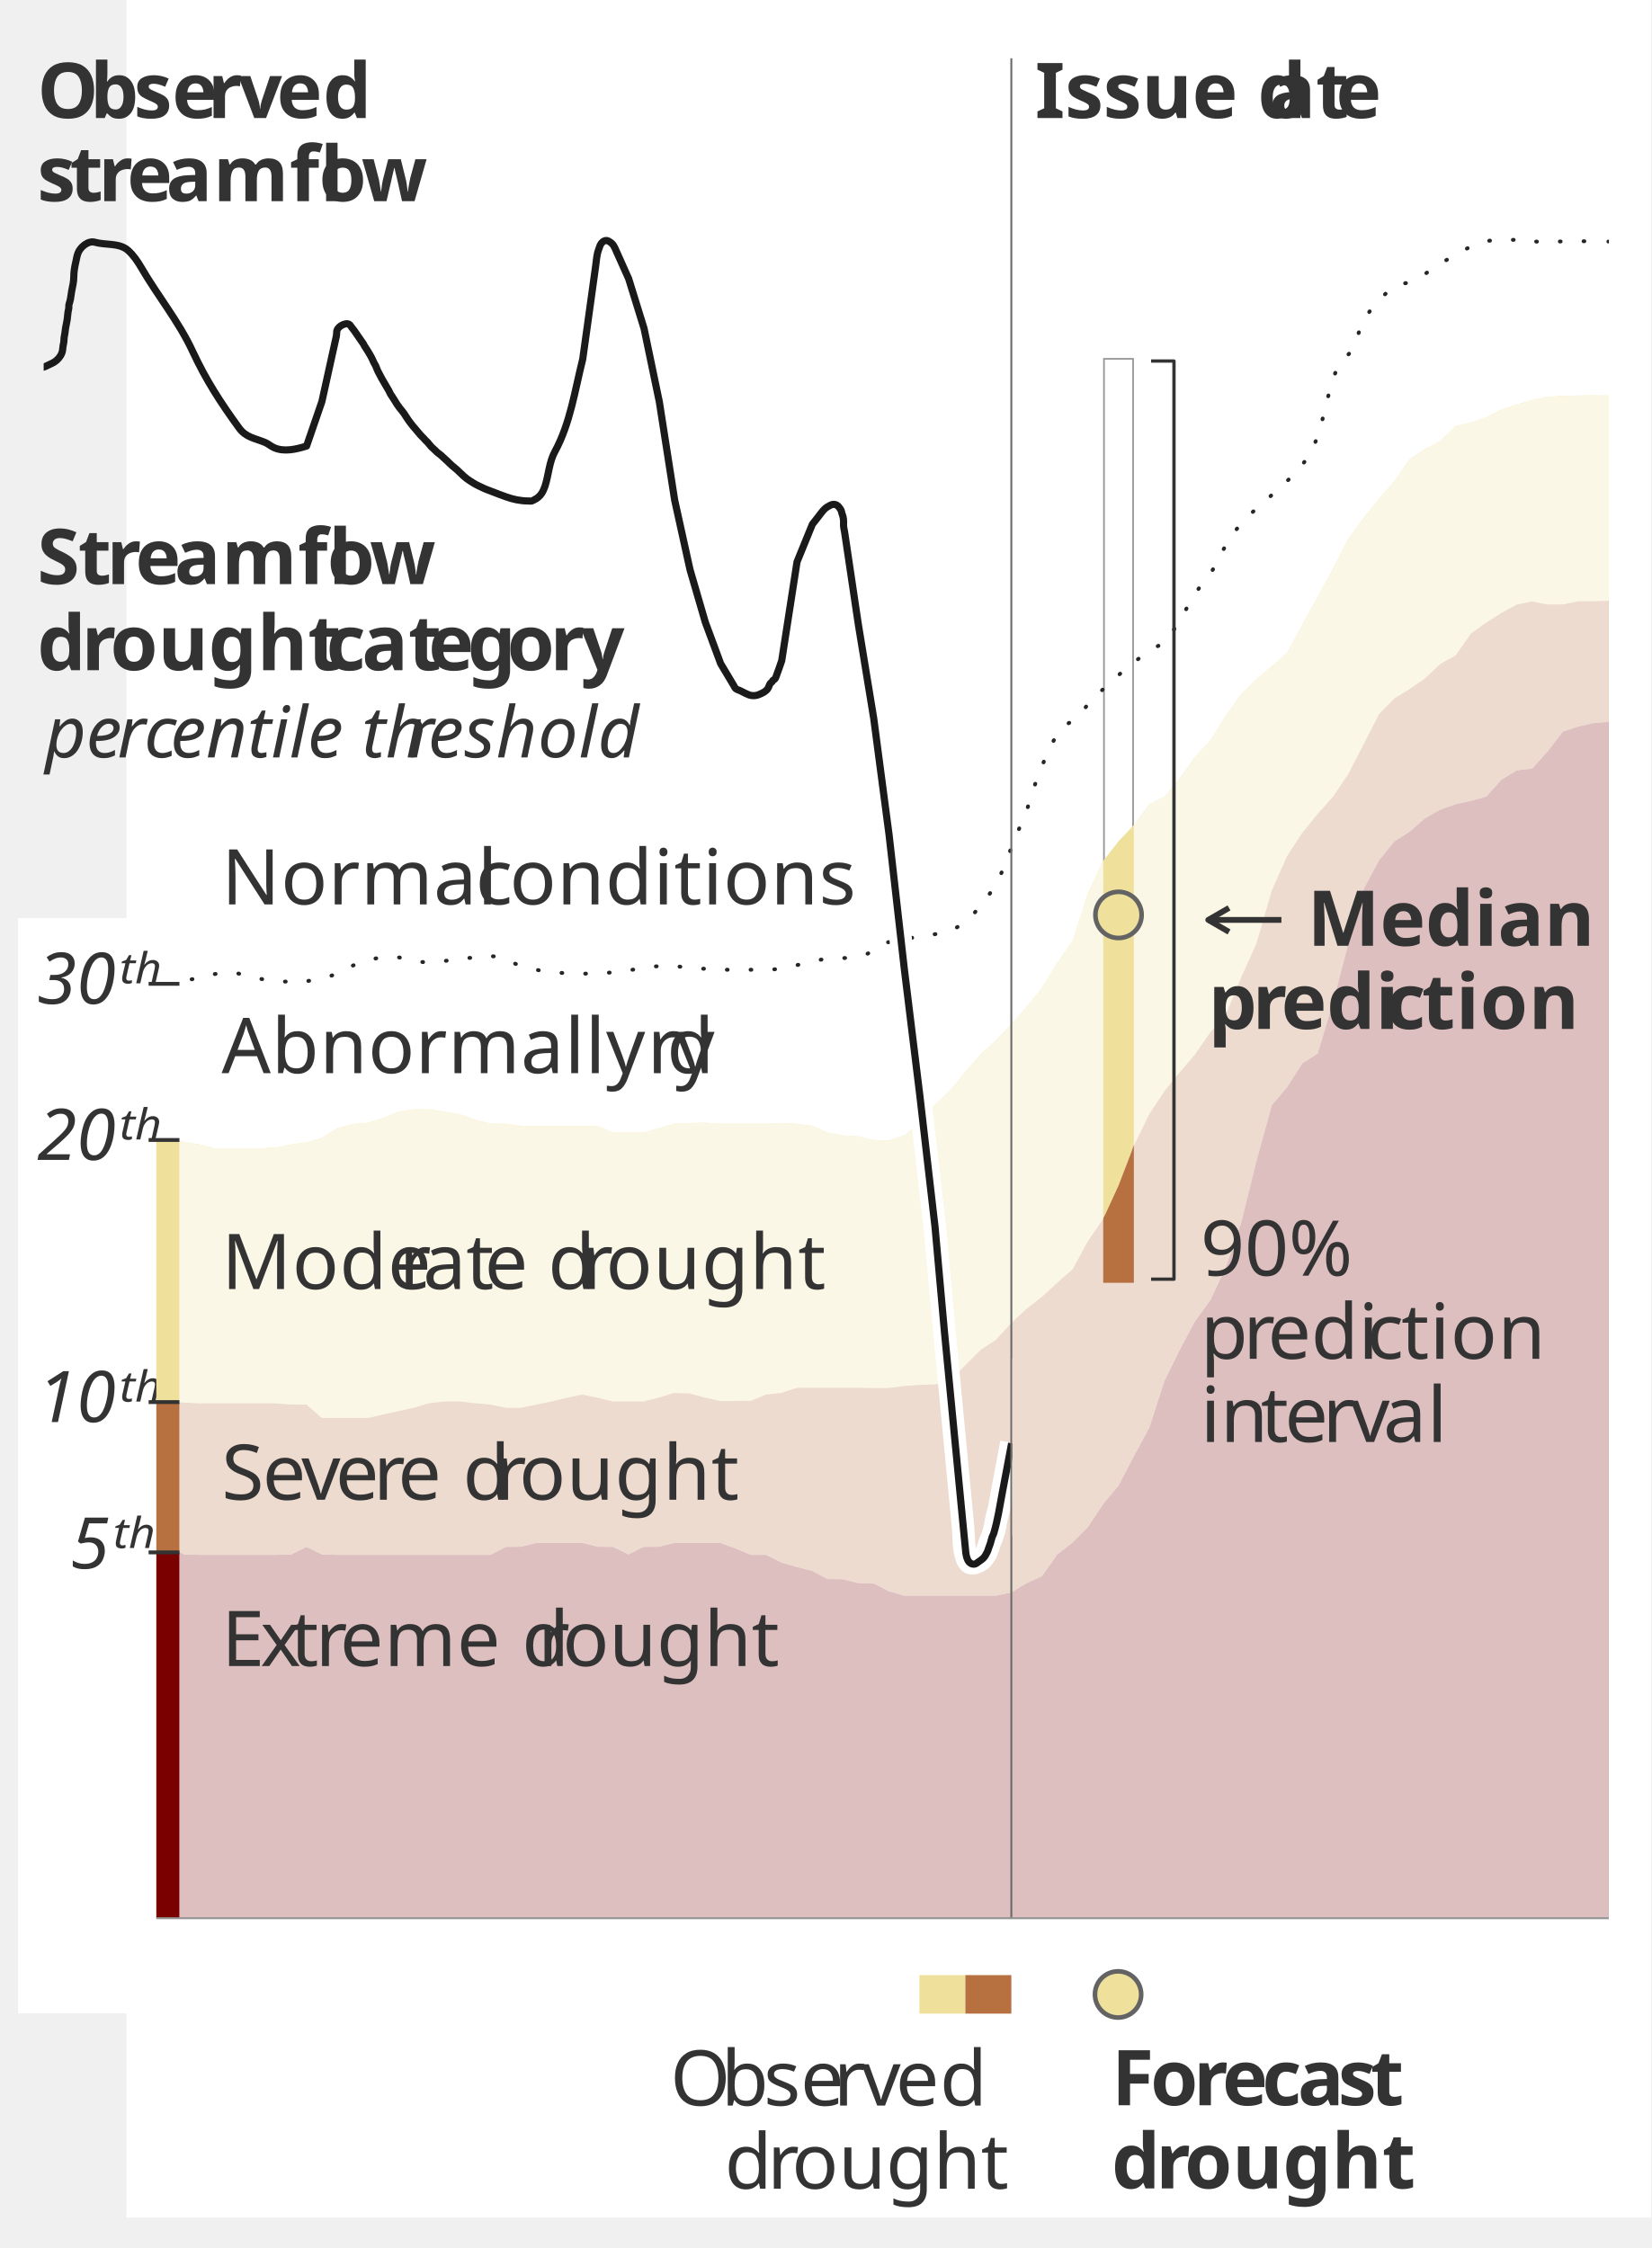
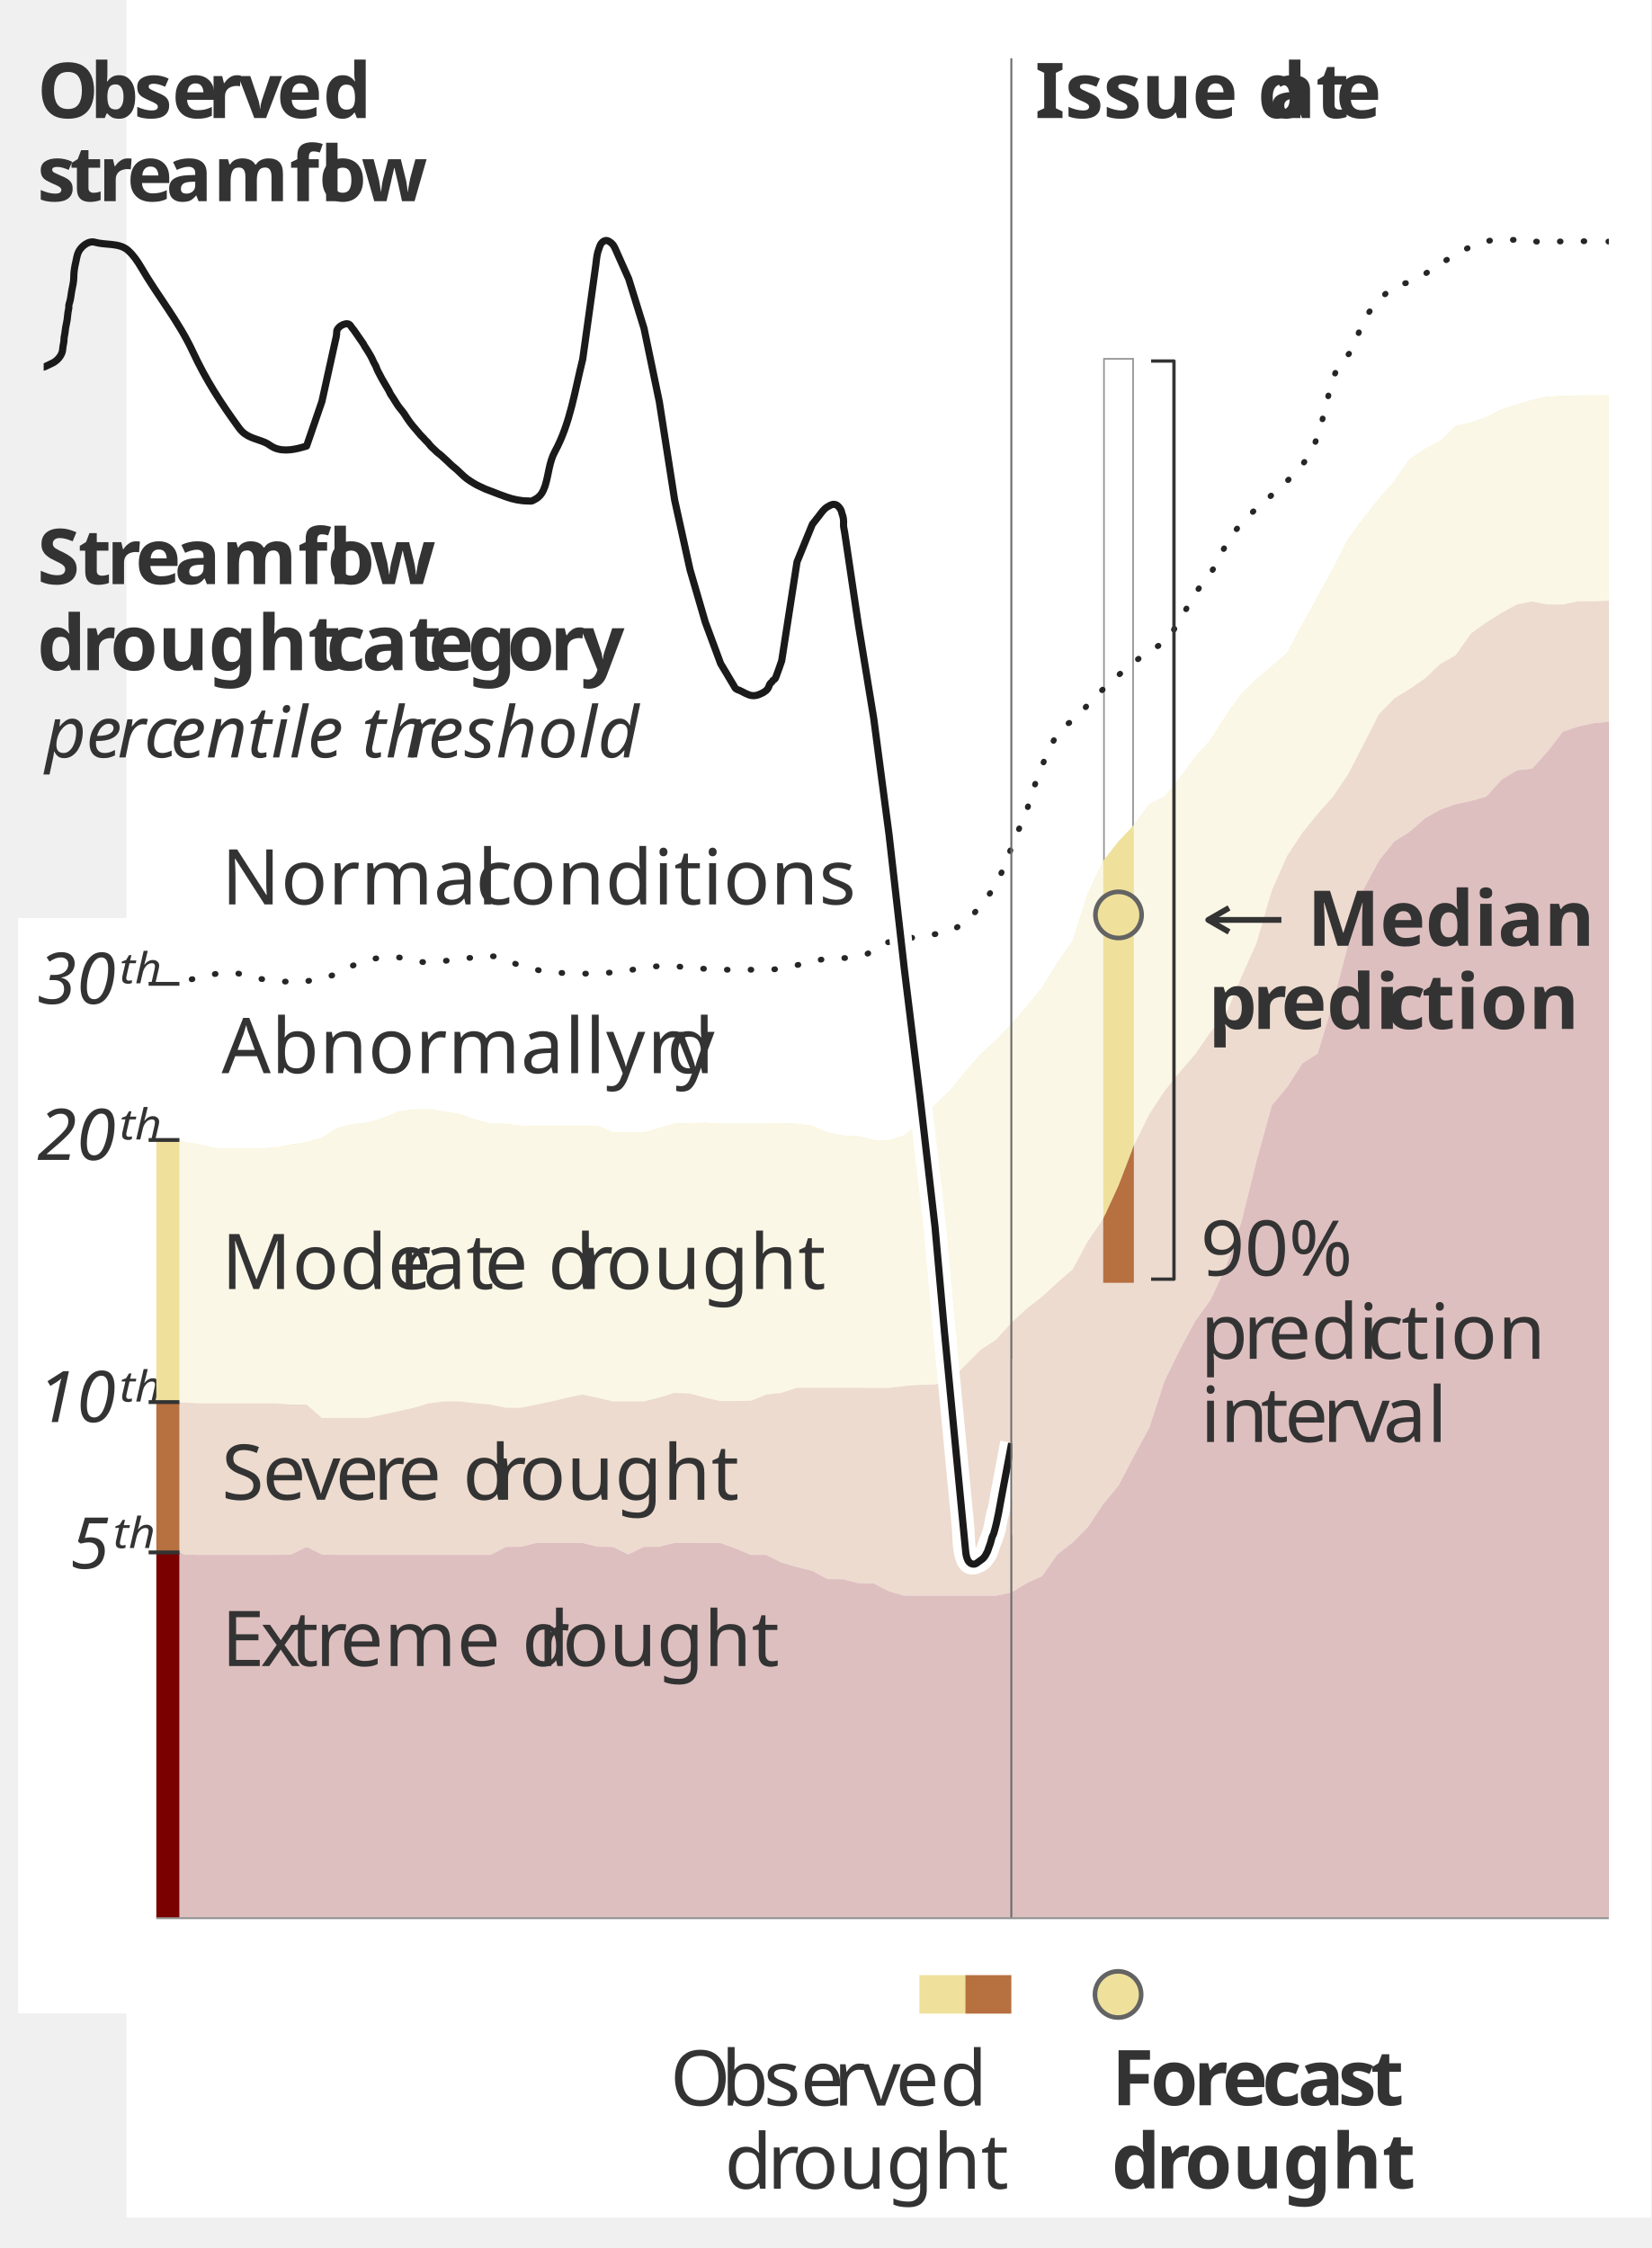
<svg xmlns="http://www.w3.org/2000/svg" id="Layer_1" data-name="Layer 1" viewBox="0 0 214.41 291.95">
  <defs>
    <clipPath id="clippath-4">
      <rect x="5.67" y="4.04" width="203.26" height="249.54" style="fill: none;" />
    </clipPath>
    <clipPath id="clippath-6">
      <rect x="21.89" y="255.31" width="187.04" height="7.49" style="fill: none;" />
    </clipPath>
  </defs>
  <rect x="16.41" width="198" height="288" style="fill: #fff;" />
  <g style="clip-path: url(#clippath-4);">
    <g>
      <rect x="21.89" y="4.04" width="187.04" height="249.54" style="fill: #fff;" />
      <rect x="143.36" y="46.6" width="3.78" height="120.01" style="fill: #fff; stroke: #949494; stroke-miterlimit: 10; stroke-width: .21px;" />
      <g>
-         <path d="M21.91,127.43s.01,0,.04-.02" style="fill: none; stroke: #262626; stroke-linecap: round; stroke-miterlimit: 10; stroke-width: .5px;" />
-         <path d="M24.89,127.18c1.33-.21,2.57-.68,4.03-.84,2.37-.27,4.28.97,6.55.97.49,0,.82.03,1.27.15.21.05.38,0,.58.03.59.1.84.24,1.47.14,1.17-.19,2.33-.47,3.48-.75.47-.11.98-.18,1.41-.42.39-.22.76-.46,1.17-.65,2.54-1.12,5.28-2.03,8.05-1.24,1.58.45,3.18.55,4.77.24.7-.14,1.43-.07,2.14-.21.46-.09.77-.21,1.25-.2.4,0,.6-.16.96-.2.75-.09,1.56.02,2.32,0,1-.01,1.8.74,2.73,1.02,1.27.37,2.54.79,3.87.95,2.84.34,5.91.37,8.76.1,2.1-.2,4.17-.7,6.27-.83,1.91-.11,3.68.41,5.56.37l1.99.13h5.96c3.11,0,6.01-1.43,9.11-1.53.68-.02,1.34.08,2-.08.53-.13,1.06-.22,1.6-.33.61-.12,1.11-.5,1.68-.74.43-.18.64-.57,1.04-.76.29-.14.67-.16.97-.23.68-.14,1.43-.24,2.11-.39.42-.09.88-.19,1.32-.2.4,0,.55-.12.9-.2.15-.03.33.02.49.01.27-.01.32-.09.58-.15.32-.08.64.02.97-.03.62-.11,1.25-.45,1.78-.73.52-.28.95-.69,1.46-.97.52-.29.81-.75,1.18-1.21.9-1.11,1.85-2.18,2.56-3.42,1.23-2.13,1.99-4.84,3-7.11.53-1.19,1.07-2.39,1.43-3.65.8-2.78,1.99-5.82,3.36-8.42.27-.5.56-1.01.99-1.38.38-.32.84-.53,1.27-.79,1.21-.75,1.69-1.99,2.66-2.96.33-.33.73-.62,1.08-.95.86-.82,1.74-1.63,2.64-2.4,1.7-1.47,3.52-2.85,5.54-3.86,1.82-2.21,2.69-4.31,4.2-6.64.68-1.05,1.62-1.92,2.2-3.03,1.48-2.85,2.32-4.68,4.72-6.97,2.46-2.33,5.26-4.34,7.27-7.1,1.98-2.72,2.44-7.33,3.54-10.54.24-.71.49-1.42.94-2.02.33-.44.76-.8,1.11-1.22.96-1.17,1.11-2.66,1.75-3.98.77-1.6,2.01-2.85,3.27-4.08.36-.35.74-.71,1.21-.89.43-.16.9-.16,1.34-.25.74-.16,1.39-.59,2.03-.99,2.62-1.67,6.55-4.61,9.78-4.6.89,0,1.85.09,2.7-.1.6-.13,1.22,0,1.78.2.62.23,1.09.16,1.76.14,1.37-.04,2.74-.03,4.12-.05,0,0,1.99-.03,1.99-.03h.45" style="fill: none; stroke: #262626; stroke-dasharray: .1 2.98; stroke-linecap: round; stroke-miterlimit: 10; stroke-width: .5px;" />
-         <line x1="208.86" y1="31.37" x2="208.91" y2="31.37" style="fill: none; stroke: #262626; stroke-linecap: round; stroke-miterlimit: 10; stroke-width: .5px;" />
+         <path d="M21.91,127.43s.01,0,.04-.02" style="fill: none; stroke: #262626; stroke-linecap: round; stroke-miterlimit: 10; stroke-width: .75px;" />
+         <path d="M24.89,127.18c1.33-.21,2.57-.68,4.03-.84,2.37-.27,4.28.97,6.55.97.49,0,.82.03,1.27.15.21.05.38,0,.58.03.59.1.84.24,1.47.14,1.17-.19,2.33-.47,3.48-.75.47-.11.98-.18,1.41-.42.39-.22.76-.46,1.17-.65,2.54-1.12,5.28-2.03,8.05-1.24,1.58.45,3.18.55,4.77.24.7-.14,1.43-.07,2.14-.21.46-.09.77-.21,1.25-.2.4,0,.6-.16.96-.2.75-.09,1.56.02,2.32,0,1-.01,1.8.74,2.73,1.02,1.27.37,2.54.79,3.87.95,2.84.34,5.91.37,8.76.1,2.1-.2,4.17-.7,6.27-.83,1.91-.11,3.68.41,5.56.37l1.99.13h5.96c3.11,0,6.01-1.43,9.11-1.53.68-.02,1.34.08,2-.08.53-.13,1.06-.22,1.6-.33.61-.12,1.11-.5,1.68-.74.43-.18.64-.57,1.04-.76.29-.14.67-.16.97-.23.68-.14,1.43-.24,2.11-.39.42-.09.88-.19,1.32-.2.4,0,.55-.12.9-.2.15-.03.33.02.49.01.27-.01.32-.09.58-.15.32-.08.64.02.97-.03.62-.11,1.25-.45,1.78-.73.52-.28.95-.69,1.46-.97.52-.29.81-.75,1.18-1.21.9-1.11,1.85-2.18,2.56-3.42,1.23-2.13,1.99-4.84,3-7.11.53-1.19,1.07-2.39,1.43-3.65.8-2.78,1.99-5.82,3.36-8.42.27-.5.56-1.01.99-1.38.38-.32.84-.53,1.27-.79,1.21-.75,1.69-1.99,2.66-2.96.33-.33.73-.62,1.08-.95.86-.82,1.74-1.63,2.64-2.4,1.7-1.47,3.52-2.85,5.54-3.86,1.82-2.21,2.69-4.31,4.2-6.64.68-1.05,1.62-1.92,2.2-3.03,1.48-2.85,2.32-4.68,4.72-6.97,2.46-2.33,5.26-4.34,7.27-7.1,1.98-2.72,2.44-7.33,3.54-10.54.24-.71.49-1.42.94-2.02.33-.44.76-.8,1.11-1.22.96-1.17,1.11-2.66,1.75-3.98.77-1.6,2.01-2.85,3.27-4.08.36-.35.74-.71,1.21-.89.43-.16.9-.16,1.34-.25.74-.16,1.39-.59,2.03-.99,2.62-1.67,6.55-4.61,9.78-4.6.89,0,1.85.09,2.7-.1.6-.13,1.22,0,1.78.2.62.23,1.09.16,1.76.14,1.37-.04,2.74-.03,4.12-.05,0,0,1.99-.03,1.99-.03h.45" style="fill: none; stroke: #262626; stroke-dasharray: .1 2.98; stroke-linecap: round; stroke-miterlimit: 10; stroke-width: .75px;" />
+         <line x1="208.86" y1="31.37" x2="208.91" y2="31.37" style="fill: none; stroke: #262626; stroke-linecap: round; stroke-miterlimit: 10; stroke-width: .75px;" />
      </g>
      <polygon points="21.91 147.34 23.9 148.31 25.89 148.63 27.88 149.14 29.87 149.14 31.86 149.14 33.85 149.14 35.83 149.05 37.82 148.63 39.81 148.36 41.8 147.79 43.79 146.52 45.78 146 47.77 145.81 49.76 145.2 51.75 144.38 53.74 144.08 55.73 144.08 57.72 144.38 59.71 144.7 61.7 145.41 63.69 145.94 65.68 145.95 67.66 146.21 69.65 146.26 71.64 146.26 73.63 146.26 75.62 146.26 77.61 146.21 79.6 147.09 81.59 147.09 83.58 147.09 85.57 146.52 87.56 145.95 89.55 145.86 91.54 145.82 93.53 145.95 95.52 145.95 97.51 145.95 99.49 145.95 101.48 145.86 103.47 145.95 105.46 146.21 107.45 147.09 109.44 147.47 111.43 147.58 113.42 148.06 115.41 148.11 117.4 147.47 119.39 145.86 121.38 143.51 123.37 141.64 125.36 139.2 127.35 136.9 129.34 135.1 131.33 133.01 133.31 130.74 135.3 128.31 137.29 125.06 139.28 122.22 141.27 116.07 143.26 111.79 145.25 109.25 147.24 107.15 149.23 104.46 151.22 103.47 153.21 101.06 155.2 98.3 157.19 96.12 159.18 92.96 161.17 90.16 163.16 88.2 165.14 86.53 167.13 84.83 169.12 81.1 171.11 77.51 173.1 73.87 175.09 69.97 177.08 67.27 179.07 64.79 181.06 62.51 183.05 59.64 185.04 58.32 187.03 57.27 189.02 55.33 191.01 54.89 193 54.19 194.99 53.18 196.97 52.53 198.96 51.96 200.95 51.53 202.94 51.42 204.93 51.37 206.92 51.34 208.91 51.37 208.91 78.02 206.92 78.08 204.93 78.08 202.94 78.5 200.95 78.5 198.96 78.11 196.97 78.5 194.99 79.59 193 80.84 191.01 82.27 189.02 85.1 187.03 86.22 185.04 88.11 183.05 89.48 181.06 90.71 179.07 92.74 177.08 96.64 175.09 100.5 173.1 103.46 171.11 105.69 169.12 108.14 167.13 111.17 165.14 115.67 163.16 122.5 161.17 126.94 159.18 131.75 157.19 134.03 155.2 136.9 153.21 139.23 151.22 141.69 149.23 144.7 147.24 148.77 145.25 153.96 143.26 158.29 141.27 161.18 139.28 164.85 137.29 166.59 135.3 168.42 133.31 169.96 131.33 171.78 129.34 173.99 127.35 175.29 125.36 177.28 123.37 179.33 121.38 179.8 119.39 179.85 117.4 180 115.41 180.25 113.42 180.25 111.43 180.23 109.44 180.23 107.45 180.23 105.46 180.23 103.47 180.23 101.48 180.89 99.49 181.11 97.51 181.91 95.52 181.95 93.53 181.95 91.54 181.5 89.55 180.96 87.56 180.89 85.57 181.5 83.58 182 81.59 182 79.6 182 77.61 181.52 75.62 181.11 73.63 181.52 71.64 182 69.65 182.41 67.66 182.82 65.68 182.82 63.69 182.41 61.7 182.23 59.71 182 57.72 182 55.73 182.23 53.74 182.82 51.75 183.26 49.76 183.7 47.77 184.15 45.78 184.15 43.79 184.15 41.8 184.15 39.81 182.41 37.82 182.41 35.83 182.25 33.85 182.25 31.86 182.25 29.87 182.25 27.88 182.25 25.89 182.25 23.9 182.15 21.91 182 21.91 147.34" style="fill: #efe19c;" />
      <polygon points="21.91 182 23.9 182.15 25.89 182.25 27.88 182.25 29.87 182.25 31.86 182.25 33.85 182.25 35.83 182.25 37.82 182.41 39.81 182.41 41.8 184.15 43.79 184.15 45.78 184.15 47.77 184.15 49.76 183.7 51.75 183.26 53.74 182.82 55.73 182.23 57.72 182 59.71 182 61.7 182.23 63.69 182.41 65.68 182.82 67.66 182.82 69.65 182.41 71.64 182 73.63 181.52 75.62 181.11 77.61 181.52 79.6 182 81.59 182 83.58 182 85.57 181.5 87.56 180.89 89.55 180.96 91.54 181.5 93.53 181.95 95.52 181.95 97.51 181.91 99.49 181.11 101.48 180.89 103.47 180.23 105.46 180.23 107.45 180.23 109.44 180.23 111.43 180.23 113.42 180.25 115.41 180.25 117.4 180 119.39 179.85 121.38 179.8 123.37 179.33 125.36 177.28 127.35 175.29 129.34 173.99 131.33 171.78 133.31 169.96 135.3 168.42 137.29 166.59 139.28 164.85 141.27 161.18 143.26 158.29 145.25 153.96 147.24 148.77 149.23 144.7 151.22 141.69 153.21 139.23 155.2 136.9 157.19 134.03 159.18 131.75 161.17 126.94 163.16 122.5 165.14 115.67 167.13 111.17 169.12 108.14 171.11 105.69 173.1 103.46 175.09 100.5 177.08 96.64 179.07 92.74 181.06 90.71 183.05 89.48 185.04 88.11 187.03 86.22 189.02 85.1 191.01 82.27 193 80.84 194.99 79.59 196.97 78.5 198.96 78.11 200.95 78.5 202.94 78.5 204.93 78.08 206.92 78.08 208.91 78.02 208.91 93.73 206.92 93.91 204.93 94.35 202.94 95.02 200.95 97.61 198.96 99.81 196.97 100.04 194.99 101.24 193 103.45 191.01 104.01 189.02 104.43 187.03 105.14 185.04 106.27 183.05 108.01 181.06 109.27 179.07 111.74 177.08 115.46 175.09 122.55 173.1 130.16 171.11 136.82 169.12 138.09 167.13 141.18 165.14 143.56 163.16 150.76 161.17 158.79 159.18 164.56 157.19 168.81 155.2 171.56 153.21 175.27 151.22 179.33 149.23 185.42 147.24 189.11 145.25 192.92 143.26 195.32 141.27 198.31 139.28 200.32 137.29 201.88 135.3 204.7 133.31 205.6 131.33 206.81 129.34 207.23 127.35 207.23 125.36 207.23 123.37 207.23 121.38 207.23 119.39 207.23 117.4 207.22 115.41 206.65 113.42 205.63 111.43 205.6 109.44 205.09 107.45 205.07 105.46 204 103.47 203.5 101.48 202.92 99.49 201.93 97.51 201.93 95.52 201.09 93.53 200.38 91.54 200.38 89.55 200.37 87.56 200.37 85.57 200.87 83.58 200.89 81.59 201.87 79.6 200.89 77.61 200.87 75.62 200.37 73.63 200.37 71.64 200.37 69.65 200.37 67.66 200.87 65.68 200.89 63.69 201.93 61.7 201.93 59.71 201.93 57.72 201.93 55.73 201.93 53.74 201.93 51.75 201.93 49.76 201.93 47.77 201.93 45.78 201.93 43.79 201.93 41.8 201.87 39.81 200.89 37.82 201.87 35.83 201.93 33.85 201.93 31.86 201.93 29.87 201.93 27.88 201.93 25.89 201.93 23.9 201.87 21.91 200.84 21.91 182" style="fill: #b77040;" />
      <polygon points="21.91 200.84 23.9 201.87 25.89 201.93 27.88 201.93 29.87 201.93 31.86 201.93 33.85 201.93 35.83 201.93 37.82 201.87 39.81 200.89 41.8 201.87 43.79 201.93 45.78 201.93 47.77 201.93 49.76 201.93 51.75 201.93 53.74 201.93 55.73 201.93 57.72 201.93 59.71 201.93 61.7 201.93 63.69 201.93 65.68 200.89 67.66 200.87 69.65 200.37 71.64 200.37 73.63 200.37 75.62 200.37 77.61 200.87 79.6 200.89 81.59 201.87 83.58 200.89 85.57 200.87 87.56 200.37 89.55 200.37 91.54 200.38 93.53 200.38 95.52 201.09 97.51 201.93 99.49 201.93 101.48 202.92 103.47 203.5 105.46 204 107.45 205.07 109.44 205.09 111.43 205.6 113.42 205.63 115.41 206.65 117.4 207.22 119.39 207.23 121.38 207.23 123.37 207.23 125.36 207.23 127.35 207.23 129.34 207.23 131.33 206.81 133.31 205.6 135.3 204.7 137.29 201.88 139.28 200.32 141.27 198.31 143.26 195.32 145.25 192.92 147.24 189.11 149.23 185.42 151.22 179.33 153.21 175.27 155.2 171.56 157.19 168.81 159.18 164.56 161.17 158.79 163.16 150.76 165.14 143.56 167.13 141.18 169.12 138.09 171.11 136.82 173.1 130.16 175.09 122.55 177.08 115.46 179.07 111.74 181.06 109.27 183.05 108.01 185.04 106.27 187.03 105.14 189.02 104.43 191.01 104.01 193 103.45 194.99 101.24 196.97 100.04 198.96 99.81 200.95 97.61 202.94 95.02 204.93 94.35 206.92 93.91 208.91 93.73 208.91 249.12 206.92 249.12 204.93 249.12 202.94 249.12 200.95 249.12 198.96 249.12 196.97 249.12 194.99 249.12 193 249.12 191.01 249.12 189.02 249.12 187.03 249.12 185.04 249.12 183.05 249.12 181.06 249.12 179.07 249.12 177.08 249.12 175.09 249.12 173.1 249.12 171.11 249.12 169.12 249.12 167.13 249.12 165.14 249.12 163.16 249.12 161.17 249.12 159.18 249.12 157.19 249.12 155.2 249.12 153.21 249.12 151.22 249.12 149.23 249.12 147.24 249.12 145.25 249.12 143.26 249.12 141.27 249.12 139.28 249.12 137.29 249.12 135.3 249.12 133.31 249.12 131.33 249.12 129.34 249.12 127.35 249.12 125.36 249.12 123.37 249.12 121.38 249.12 119.39 249.12 117.4 249.12 115.41 249.12 113.42 249.12 111.43 249.12 109.44 249.12 107.45 249.12 105.46 249.12 103.47 249.12 101.48 249.12 99.49 249.12 97.51 249.12 95.52 249.12 93.53 249.12 91.54 249.12 89.55 249.12 87.56 249.12 85.57 249.12 83.58 249.12 81.59 249.12 79.6 249.12 77.61 249.12 75.62 249.12 73.63 249.12 71.64 249.12 69.65 249.12 67.66 249.12 65.68 249.12 63.69 249.12 61.7 249.12 59.71 249.12 57.72 249.12 55.73 249.12 53.74 249.12 51.75 249.12 49.76 249.12 47.77 249.12 45.78 249.12 43.79 249.12 41.8 249.12 39.81 249.12 37.82 249.12 35.83 249.12 33.85 249.12 31.86 249.12 29.87 249.12 27.88 249.12 25.89 249.12 23.9 249.12 21.91 249.12 21.91 200.84" style="fill: #7a0000;" />
      <polygon points="21.91 147.34 23.9 148.31 25.89 148.63 27.88 149.14 29.87 149.14 31.86 149.14 33.85 149.14 35.83 149.05 37.82 148.63 39.81 148.36 41.8 147.79 43.79 146.52 45.78 146 47.77 145.81 49.76 145.2 51.75 144.38 53.74 144.08 55.73 144.08 57.72 144.38 59.71 144.7 61.7 145.41 63.69 145.94 65.68 145.95 67.66 146.21 69.65 146.26 71.64 146.26 73.63 146.26 75.62 146.26 77.61 146.21 79.6 147.09 81.59 147.09 83.58 147.09 85.57 146.52 87.56 145.95 89.55 145.86 91.54 145.82 93.53 145.95 95.52 145.95 97.51 145.95 99.49 145.95 101.48 145.86 103.47 145.95 105.46 146.21 107.45 147.09 109.44 147.47 111.43 147.58 113.42 148.06 115.41 148.11 117.4 147.47 119.39 145.86 121.38 143.51 123.37 141.64 125.36 139.2 127.35 136.9 129.34 135.1 131.33 133.01 133.31 130.74 135.3 128.31 137.29 125.06 139.28 122.22 141.27 116.07 143.26 111.79 143.26 166.6 145.25 166.6 147.24 166.6 147.24 107.15 149.23 104.46 151.22 103.47 153.21 101.06 155.2 98.3 157.19 96.12 159.18 92.96 161.17 90.16 163.16 88.2 165.14 86.53 167.13 84.83 169.12 81.1 171.11 77.51 173.1 73.87 175.09 69.97 177.08 67.27 179.07 64.79 181.06 62.51 183.05 59.64 185.04 58.32 187.03 57.27 189.02 55.33 191.01 54.89 193 54.19 194.99 53.18 196.97 52.53 198.96 51.96 200.95 51.53 202.94 51.42 204.93 51.37 206.92 51.34 208.91 51.37 208.91 253.57 206.92 253.57 204.93 253.57 202.94 253.57 200.95 253.57 198.96 253.57 196.97 253.57 194.99 253.57 193 253.57 191.01 253.57 189.02 253.57 187.03 253.57 185.04 253.57 183.05 253.57 181.06 253.57 179.07 253.57 177.08 253.57 175.09 253.57 173.1 253.57 171.11 253.57 169.12 253.57 167.13 253.57 165.14 253.57 163.16 253.57 161.17 253.57 159.18 253.57 157.19 253.57 155.2 253.57 153.21 253.57 151.22 253.57 149.23 253.57 147.24 253.57 147.24 253.57 145.25 253.57 143.26 253.57 143.26 253.57 141.27 253.57 139.28 253.57 137.29 253.57 135.3 253.57 133.31 253.57 131.33 253.57 129.34 253.57 127.35 253.57 125.36 253.57 123.37 253.57 121.38 253.57 119.39 253.57 117.4 253.57 115.41 253.57 113.42 253.57 111.43 253.57 109.44 253.57 107.45 253.57 105.46 253.57 103.47 253.57 101.48 253.57 99.49 253.57 97.51 253.57 95.52 253.57 93.53 253.57 91.54 253.57 89.55 253.57 87.56 253.57 85.57 253.57 83.58 253.57 81.59 253.57 79.6 253.57 77.61 253.57 75.62 253.57 73.63 253.57 71.64 253.57 69.65 253.57 67.66 253.57 65.68 253.57 63.69 253.57 61.7 253.57 59.71 253.57 57.72 253.57 55.73 253.57 53.74 253.57 51.75 253.57 49.76 253.57 47.77 253.57 45.78 253.57 43.79 253.57 41.8 253.57 39.81 253.57 37.82 253.57 35.83 253.57 33.85 253.57 31.86 253.57 29.87 253.57 27.88 253.57 25.89 253.57 23.9 253.57 21.91 253.57 21.91 147.34" style="fill: rgba(255, 255, 255, .75);" />
      <path d="M21.91,33.67l1.99,6.3,1.99,5.26,1.99,3.54,1.99,3.36,1.99,2.86,1.99,2.63,1.98.59,1.99.3,1.99-.6,1.99-5.78,1.99-9.03,1.99-.53,1.99,3.19,1.99,5.51,1.99,5.15,1.99,4.76,1.99,4.32,1.99,4.13,1.99,3.28,1.99,2.33,1.99,2.73,1.99,1.38,1.98,1.05,1.99-3.46,1.99-12.99,1.99-9.54,1.99-7.83,1.99-14.39,1.99-.49,1.99,4.44,1.99,6.43,1.99,9.55,1.99,12.76,1.99,9.02,1.99,6.84,1.99,5.37,1.99,3.32,1.99,1.14,1.98.75,1.99-5.57,1.99-12.84,1.99-4.88,1.99-2.52,1.99,2.21,1.99,13.37,1.99,12.15,1.99,15.09,1.99,17.51,1.99,16.23,1.99,17.2s1.22,13.29,1.22,13.29c.81,8.52,1.63,17.04,2.44,25.56.14,1.42.02,2.99.55,4.34.3.76.78.64,1.34.38.63-.29.74-.57,1.11-1.12.11-.17.13-.31.24-.62.09-.24.26-.86.38-1.08s.24-.67.33-.9c.23-.63.27-1.23.42-1.91.05-.24.25-1.08.33-1.31.08-.24.22-1.21.27-1.46.26-1.48.16-.88.38-2.02l.95-5.05" style="fill: none; stroke: #fff; stroke-linejoin: round; stroke-width: 2.92px;" />
      <path d="M3.28,48.06c.36,0,.66-.13,1.03-.13.33,0,.57,0,.85-.11s.57-.13.83-.27c.33-.18.7-.31,1.03-.51.45-.28.83-.71,1.02-1.22.12-.32.09-.58.15-.9s.12-.51.12-.84.1-.58.13-.9c.04-.38.1-.8.19-1.17.16-.63.13-1.3.29-1.92.04-.16,0-.29.02-.45s.09-.31.13-.47c.13-.45.15-.92.24-1.38.12-.61.27-1.18.27-1.81,0-.68.12-1.35.27-1.99.08-.37.14-.74.27-1.1.3-.81,1.34-1.68,2.2-1.43,1.38.4,3.17.05,4.3,1.05.69.61,1.25,1.43,1.71,2.22,2.16,3.72,4.86,6.98,6.68,10.89,1.76,3.78,3.62,6.64,6.04,9.97.9,1.24,2.07,1.32,3.37,1.87.41.17.73.48,1.13.66,1.34.62,2.92.22,4.26-.19,0,0,1.99-5.78,1.99-5.78l1.49-6.75c.12-.55.24-1.1.37-1.66.04-.2.06-.38.06-.58,0-.38.26-.66.56-.86.02-.02.05-.03.07-.04.28-.17.75-.32,1.03-.11.12.09.18.23.27.34.11.14.23.28.34.43.22.3.42.6.62.9.12.18.26.36.38.55.07.11.15.21.22.32.04.07.06.16.11.22.28.42.57.88.82,1.33.14.24.26.51.37.77.08.19.21.34.29.53.09.23.16.44.27.66.34.68.7,1.33,1.1,1.98.1.17.21.34.3.51.08.15.14.31.23.47s.19.28.28.42c.36.6.75,1.24,1.22,1.77.17.19.34.46.48.68.37.59.81,1.18,1.28,1.7.23.24.41.52.64.76.15.16.3.3.45.46.11.11.17.22.29.32s.21.19.3.31c.19.24.4.5.64.69.22.18.4.42.64.59.28.19.55.45.8.69.21.2.43.37.63.59.21.23.44.4.68.6.56.45,1.03,1.01,1.6,1.44.27.21.57.37.86.56.41.27.88.45,1.32.67.38.19.77.29,1.16.46.58.24,1.17.44,1.76.66.91.33,1.88.53,2.84.53.16,0,.36.04.52-.01s.3-.16.44-.23c.25-.13.4-.26.59-.46.15-.16.23-.3.33-.47.05-.09.09-.16.13-.26.06-.18.14-.34.2-.51.48-1.51.52-3.09,1.29-4.5,1.99-3.65,2.58-7.93,3.6-11.97.26-1.89.52-3.79.79-5.68l.63-4.54.27-1.95c.07-.48.1-.97.2-1.44.04-.18.08-.38.15-.55.05-.13.09-.24.13-.37.1-.36.29-.67.63-.83.29-.13.45-.04.71.12.48.3.63.69.85,1.2l1.61,3.6,1.99,6.43,1.99,9.55,1.99,12.76,1.99,9.02,1.99,6.84s1.99,5.37,1.99,5.37l1.66,2.78c.16.27.23.49.49.59.21.08.39.13.59.25.26.15.55.28.83.4.45.2.99.19,1.46-.02.44-.19.83-.36,1.1-.76.13-.18.17-.44.29-.62.07-.11.19-.17.27-.27.03-.04.06-.13.09-.16.06-.06.15-.08.21-.14.11-.11.13-.16.19-.31.27-.69.5-1.41.75-2.11l1.99-12.84s1.99-4.88,1.99-4.88l.75-.95c.27-.34.51-.71.82-1.01.22-.22.48-.37.76-.51.42-.21.8-.14,1.1.21.1.11.2.26.27.38.09.16.09.35.16.52.18.43.22.91.19,1.37-.02.33.09.69.14,1.02l.25,1.67,1.23,8.29.31,2.07,1.99,12.15,1.99,15.09,1.99,17.51,1.99,16.23,1.99,17.2s1.22,13.59,1.22,13.59c.82,8.47,1.64,16.93,2.45,25.4.09.92.19,1.84.27,2.76.06.68.13,1.97,1.04,2.06.24.02.4-.1.58-.24.24-.19.53-.35.74-.57s.34-.51.48-.77c.1-.19.13-.4.22-.61.19-.45.28-.85.41-1.32.04-.13.16-.31.2-.44.53-1.75.79-3.54,1.13-5.34l1.21-6.41" style="fill: none; stroke: #1a1a1a; stroke-linejoin: round; stroke-width: .93px;" />
      <circle cx="145.25" cy="119.18" r="2.15" style="fill: #fff; stroke: #666; stroke-linecap: round; stroke-linejoin: round; stroke-width: .35px;" />
      <circle cx="145.25" cy="118.82" r="3" style="fill: #efe19c; stroke: #636363; stroke-miterlimit: 10; stroke-width: .6px;" />
      <line x1="131.33" y1="249.12" x2="131.33" y2="7.57" style="fill: none; stroke: #6b6b6b; stroke-linejoin: round; stroke-width: .25px;" />
    </g>
  </g>
  <g style="clip-path: url(#clippath-6);">
    <g>
      <circle cx="145.19" cy="259.02" r="3" style="fill: #efe19c; stroke: #636363; stroke-width: .6px;" />
      <rect x="119.39" y="256.51" width="5.97" height="5" style="fill: #efe19c;" />
      <rect x="125.36" y="256.51" width="5.97" height="5" style="fill: #b77040;" />
    </g>
  </g>
  <g>
    <text transform="translate(4.84 15.33)" style="fill: #333; font-family: SourceSans3-SemiBold, 'Source Sans 3'; font-size: 10px; font-variation-settings: 'wght' 600; font-weight: 600; isolation: isolate;">
      <tspan x="0" y="0" style="letter-spacing: .01em;">O</tspan>
      <tspan x="6.84" y="0" style="letter-spacing: 0em;">b</tspan>
      <tspan x="12.53" y="0" style="letter-spacing: 0em;">se</tspan>
      <tspan x="22.11" y="0" style="letter-spacing: .03em;">r</tspan>
      <tspan x="26.1" y="0" style="letter-spacing: 0em;">v</tspan>
      <tspan x="31.09" y="0" style="letter-spacing: .01em;">ed</tspan>
    </text>
    <text transform="translate(4.84 26.13)" style="fill: #333; font-family: SourceSans3-SemiBold, 'Source Sans 3'; font-size: 10px; font-variation-settings: 'wght' 600; font-weight: 600; isolation: isolate;">
      <tspan x="0" y="0" style="letter-spacing: 0em;">s</tspan>
      <tspan x="4.21" y="0" style="letter-spacing: .01em;">t</tspan>
      <tspan x="7.92" y="0" style="letter-spacing: 0em;">r</tspan>
      <tspan x="11.65" y="0" style="letter-spacing: 0em;">e</tspan>
      <tspan x="16.7" y="0" style="letter-spacing: .01em;">amfl</tspan>
      <tspan x="36.57" y="0" style="letter-spacing: 0em;">o</tspan>
      <tspan x="42.1" y="0" style="letter-spacing: .01em;">w</tspan>
    </text>
    <text transform="translate(4.84 87.04)" style="fill: #333; font-family: SourceSans3-SemiBold, 'Source Sans 3'; font-size: 10px; font-variation-settings: 'wght' 600; font-weight: 600; isolation: isolate;">
      <tspan x="0" y="0" style="letter-spacing: .01em;">d</tspan>
      <tspan x="5.74" y="0">r</tspan>
      <tspan x="9.47" y="0" style="letter-spacing: 0em;">ought </tspan>
      <tspan x="37.51" y="0" style="letter-spacing: 0em;">c</tspan>
      <tspan x="42.13" y="0" style="letter-spacing: 0em;">at</tspan>
      <tspan x="50.78" y="0">e</tspan>
      <tspan x="55.85" y="0" style="letter-spacing: 0em;">g</tspan>
      <tspan x="60.99" y="0" style="letter-spacing: .01em;">o</tspan>
      <tspan x="66.58" y="0" style="letter-spacing: .03em;">r</tspan>
      <tspan x="70.57" y="0" style="letter-spacing: 0em;">y</tspan>
    </text>
    <text transform="translate(4.84 75.86)" style="fill: #333; font-family: SourceSans3-SemiBold, 'Source Sans 3'; font-size: 10px; font-variation-settings: 'wght' 600; font-weight: 600; isolation: isolate;">
      <tspan x="0" y="0" style="letter-spacing: -.02em;">S</tspan>
      <tspan x="5.29" y="0" style="letter-spacing: .01em;">t</tspan>
      <tspan x="9" y="0" style="letter-spacing: 0em;">r</tspan>
      <tspan x="12.73" y="0" style="letter-spacing: 0em;">e</tspan>
      <tspan x="17.78" y="0" style="letter-spacing: .01em;">amfl</tspan>
      <tspan x="37.65" y="0" style="letter-spacing: 0em;">o</tspan>
      <tspan x="43.18" y="0" style="letter-spacing: 0em;">w</tspan>
    </text>
    <text transform="translate(28.78 167.41)" style="fill: #333; font-family: SourceSans3-Light, 'Source Sans 3'; font-size: 10px; font-variation-settings: 'wght' 300; font-weight: 300; isolation: isolate;">
      <tspan x="0" y="0" style="letter-spacing: .01em;">Mode</tspan>
      <tspan x="23.08" y="0" style="letter-spacing: -.01em;">r</tspan>
      <tspan x="26.14" y="0" style="letter-spacing: 0em;">at</tspan>
      <tspan x="34.15" y="0" style="letter-spacing: 0em;">e d</tspan>
      <tspan x="46.72" y="0">r</tspan>
      <tspan x="49.89" y="0" style="letter-spacing: .01em;">ought</tspan>
    </text>
    <text transform="translate(28.78 139.37)" style="fill: #333; font-family: SourceSans3-Light, 'Source Sans 3'; font-size: 10px; font-variation-settings: 'wght' 300; font-weight: 300; isolation: isolate;">
      <tspan x="0" y="0" style="letter-spacing: .01em;">Abnormally d</tspan>
      <tspan x="55.29" y="0" style="letter-spacing: .05em;">r</tspan>
      <tspan x="58.92" y="0" style="letter-spacing: .01em;">y</tspan>
    </text>
    <text transform="translate(28.78 117.46)" style="fill: #333; font-family: SourceSans3-Light, 'Source Sans 3'; font-size: 10px; font-variation-settings: 'wght' 300; font-weight: 300; isolation: isolate;">
      <tspan x="0" y="0" style="letter-spacing: .01em;">Normal </tspan>
      <tspan x="32.98" y="0" style="letter-spacing: 0em;">c</tspan>
      <tspan x="37.4" y="0" style="letter-spacing: .01em;">onditions</tspan>
    </text>
    <text transform="translate(5.84 98.37)" style="fill: #333; font-family: SourceSans3Italic-LightItalic, 'Source Sans 3'; font-size: 9.25px; font-style: italic; font-variation-settings: 'wght' 300; font-weight: 300; isolation: isolate;">
      <tspan x="0" y="0" style="letter-spacing: 0em;">pe</tspan>
      <tspan x="9.39" y="0">rc</tspan>
      <tspan x="16.3" y="0" style="letter-spacing: 0em;">entile th</tspan>
      <tspan x="46.83" y="0">r</tspan>
      <tspan x="49.76" y="0" style="letter-spacing: .01em;">eshold</tspan>
    </text>
    <text transform="translate(28.78 194.77)" style="fill: #333; font-family: SourceSans3-Light, 'Source Sans 3'; font-size: 10px; font-variation-settings: 'wght' 300; font-weight: 300; isolation: isolate;">
      <tspan x="0" y="0" style="letter-spacing: .01em;">S</tspan>
      <tspan x="5.31" y="0" style="letter-spacing: .02em;">e</tspan>
      <tspan x="10.36" y="0" style="letter-spacing: 0em;">v</tspan>
      <tspan x="14.79" y="0" style="letter-spacing: .01em;">e</tspan>
      <tspan x="19.72" y="0" style="letter-spacing: 0em;">r</tspan>
      <tspan x="22.89" y="0" style="letter-spacing: .01em;">e d</tspan>
      <tspan x="35.46" y="0">r</tspan>
      <tspan x="38.63" y="0" style="letter-spacing: .01em;">ought</tspan>
    </text>
    <text transform="translate(28.78 216.37)" style="fill: #333; font-family: SourceSans3-Light, 'Source Sans 3'; font-size: 10px; font-variation-settings: 'wght' 300; font-weight: 300; isolation: isolate;">
      <tspan x="0" y="0" style="letter-spacing: -.01em;">E</tspan>
      <tspan x="5.02" y="0" style="letter-spacing: -.01em;">x</tspan>
      <tspan x="8.98" y="0" style="letter-spacing: 0em;">t</tspan>
      <tspan x="12.2" y="0">r</tspan>
      <tspan x="15.37" y="0" style="letter-spacing: .01em;">eme d</tspan>
      <tspan x="41.09" y="0" style="letter-spacing: 0em;">r</tspan>
      <tspan x="44.26" y="0" style="letter-spacing: 0em;">ought</tspan>
    </text>
    <text transform="translate(87.04 273.45)" style="fill: #333; font-family: SourceSans3-Light, 'Source Sans 3'; font-size: 10px; font-variation-settings: 'wght' 300; font-weight: 300; isolation: isolate;">
      <tspan x="0" y="0" style="letter-spacing: .01em;">O</tspan>
      <tspan x="6.62" y="0" style="letter-spacing: 0em;">b</tspan>
      <tspan x="12.13" y="0" style="letter-spacing: 0em;">se</tspan>
      <tspan x="21.21" y="0" style="letter-spacing: .05em;">r</tspan>
      <tspan x="24.84" y="0" style="letter-spacing: 0em;">v</tspan>
      <tspan x="29.27" y="0" style="letter-spacing: .01em;">ed</tspan>
    </text>
    <text transform="translate(94.11 284.25)" style="fill: #333; font-family: SourceSans3-Light, 'Source Sans 3'; font-size: 10px; font-variation-settings: 'wght' 300; font-weight: 300; isolation: isolate;">
      <tspan x="0" y="0" style="letter-spacing: 0em;">d</tspan>
      <tspan x="5.54" y="0" style="letter-spacing: 0em;">r</tspan>
      <tspan x="8.71" y="0" style="letter-spacing: 0em;">ought</tspan>
    </text>
    <text transform="translate(144.35 273.41)" style="fill: #333; font-family: SourceSans3-SemiBold, 'Source Sans 3'; font-size: 10px; font-variation-settings: 'wght' 600; font-weight: 600; isolation: isolate;">
      <tspan x="0" y="0" style="letter-spacing: 0em;">F</tspan>
      <tspan x="5.04" y="0" style="letter-spacing: .01em;">o</tspan>
      <tspan x="10.63" y="0">r</tspan>
      <tspan x="14.36" y="0" style="letter-spacing: .01em;">e</tspan>
      <tspan x="19.53" y="0">c</tspan>
      <tspan x="24.15" y="0" style="letter-spacing: 0em;">a</tspan>
      <tspan x="29.41" y="0" style="letter-spacing: 0em;">s</tspan>
      <tspan x="33.62" y="0" style="letter-spacing: 0em;">t</tspan>
    </text>
    <text transform="translate(144.35 284.21)" style="fill: #333; font-family: SourceSans3-SemiBold, 'Source Sans 3'; font-size: 10px; font-variation-settings: 'wght' 600; font-weight: 600; isolation: isolate;">
      <tspan x="0" y="0" style="letter-spacing: 0em;">d</tspan>
      <tspan x="5.74" y="0" style="letter-spacing: 0em;">r</tspan>
      <tspan x="9.47" y="0" style="letter-spacing: 0em;">ought</tspan>
    </text>
    <text transform="translate(134.41 15.33)" style="fill: #333; font-family: SourceSans3-SemiBold, 'Source Sans 3'; font-size: 10px; font-variation-settings: 'wght' 600; font-weight: 600; isolation: isolate;">
      <tspan x="0" y="0" style="letter-spacing: 0em;">Issue d</tspan>
      <tspan x="30.41" y="0" style="letter-spacing: 0em;">at</tspan>
      <tspan x="39.06" y="0" style="letter-spacing: 0em;">e</tspan>
    </text>
    <text transform="translate(169.76 122.83)" style="fill: #333; font-family: SourceSans3-SemiBold, 'Source Sans 3'; font-size: 10px; font-variation-settings: 'wght' 600; font-weight: 600; isolation: isolate; letter-spacing: 0em;">
      <tspan x="0" y="0">Median</tspan>
    </text>
    <text transform="translate(156.9 133.63)" style="fill: #333; font-family: SourceSans3-SemiBold, 'Source Sans 3'; font-size: 10px; font-variation-settings: 'wght' 600; font-weight: 600; isolation: isolate;">
      <tspan x="0" y="0" style="letter-spacing: 0em;">p</tspan>
      <tspan x="5.74" y="0" style="letter-spacing: 0em;">r</tspan>
      <tspan x="9.47" y="0" style="letter-spacing: 0em;">edi</tspan>
      <tspan x="23.1" y="0" style="letter-spacing: 0em;">c</tspan>
      <tspan x="27.72" y="0" style="letter-spacing: .01em;">tion</tspan>
    </text>
    <line x1="166.4" y1="119.47" x2="156.9" y2="119.47" style="fill: none; stroke: #333; stroke-linejoin: round; stroke-width: .75px;" />
    <polyline points="159.6 117.91 156.9 119.47 159.6 121.03" style="fill: none; stroke: #333; stroke-linejoin: round; stroke-width: .75px;" />
    <rect x="2.35" y="119.23" width="20.96" height="142.25" style="fill: #fff;" />
    <polyline points="149.48 46.89 152.45 46.89 152.45 166.13 149.48 166.13" style="fill: none; stroke: #333; stroke-linejoin: round; stroke-width: .43px;" />
    <text transform="translate(155.91 165.67)" style="fill: #333; font-family: SourceSans3-Light, 'Source Sans 3'; font-size: 10px; font-variation-settings: 'wght' 300; font-weight: 300; isolation: isolate; letter-spacing: 0em;">
      <tspan x="0" y="0">90%</tspan>
    </text>
    <text transform="translate(155.91 176.47)" style="fill: #333; font-family: SourceSans3-Light, 'Source Sans 3'; font-size: 10px; font-variation-settings: 'wght' 300; font-weight: 300; isolation: isolate;">
      <tspan x="0" y="0" style="letter-spacing: 0em;">p</tspan>
      <tspan x="5.54" y="0" style="letter-spacing: 0em;">r</tspan>
      <tspan x="8.71" y="0" style="letter-spacing: 0em;">edi</tspan>
      <tspan x="21.57" y="0" style="letter-spacing: 0em;">c</tspan>
      <tspan x="26.06" y="0" style="letter-spacing: .01em;">tion</tspan>
    </text>
    <text transform="translate(155.91 187.27)" style="fill: #333; font-family: SourceSans3-Light, 'Source Sans 3'; font-size: 10px; font-variation-settings: 'wght' 300; font-weight: 300; isolation: isolate;">
      <tspan x="0" y="0" style="letter-spacing: 0em;">in</tspan>
      <tspan x="7.81" y="0" style="letter-spacing: 0em;">t</tspan>
      <tspan x="10.92" y="0" style="letter-spacing: .01em;">e</tspan>
      <tspan x="15.85" y="0" style="letter-spacing: .05em;">r</tspan>
      <tspan x="19.48" y="0" style="letter-spacing: -.01em;">v</tspan>
      <tspan x="23.72" y="0" style="letter-spacing: .01em;">al</tspan>
    </text>
    <text transform="translate(4.84 150.64)" style="fill: #333; font-family: SourceSans3Italic-LightItalic, 'Source Sans 3'; font-size: 9.25px; font-style: italic; font-variation-settings: 'wght' 300; font-weight: 300; isolation: isolate;">
      <tspan x="0" y="0">20ᵗʰ</tspan>
    </text>
    <text transform="translate(4.84 184.68)" style="fill: #333; font-family: SourceSans3Italic-LightItalic, 'Source Sans 3'; font-size: 9.25px; font-style: italic; font-variation-settings: 'wght' 300; font-weight: 300; isolation: isolate;">
      <tspan x="0" y="0">10ᵗʰ</tspan>
    </text>
    <text transform="translate(9.11 203.7)" style="fill: #333; font-family: SourceSans3Italic-LightItalic, 'Source Sans 3'; font-size: 9.25px; font-style: italic; font-variation-settings: 'wght' 300; font-weight: 300; isolation: isolate;">
      <tspan x="0" y="0">5ᵗʰ</tspan>
    </text>
    <text transform="translate(4.84 130.36)" style="fill: #333; font-family: SourceSans3Italic-LightItalic, 'Source Sans 3'; font-size: 9.25px; font-style: italic; font-variation-settings: 'wght' 300; font-weight: 300; isolation: isolate;">
      <tspan x="0" y="0">30ᵗʰ</tspan>
    </text>
    <rect x="20.3" y="201.61" width="3" height="47.51" style="fill: #7a0000;" />
    <rect x="20.3" y="182.19" width="3" height="19.37" style="fill: #b77040;" />
    <rect x="20.3" y="148.19" width="3" height="33.9" style="fill: #efe19c;" />
    <line x1="19.3" y1="148.05" x2="23.3" y2="148.05" style="fill: none; stroke: #333; stroke-width: .5px;" />
    <line x1="19.3" y1="127.77" x2="23.3" y2="127.77" style="fill: none; stroke: #333; stroke-width: .5px;" />
    <line x1="19.3" y1="182.09" x2="23.3" y2="182.09" style="fill: none; stroke: #333; stroke-width: .5px;" />
    <line x1="19.3" y1="201.61" x2="23.3" y2="201.61" style="fill: none; stroke: #333; stroke-width: .5px;" />
    <polyline points="20.3 249.12 208.91 249.12 206.92 249.12 204.93 249.12 202.94 249.12 200.95 249.12 198.96 249.12 196.97 249.12 194.99 249.12 193 249.12 191.01 249.12 189.02 249.12 187.03 249.12 185.04 249.12 183.05 249.12 181.06 249.12 179.07 249.12 177.08 249.12 175.09 249.12 173.1 249.12 171.11 249.12 169.12 249.12 167.13 249.12 165.14 249.12 163.16 249.12 161.17 249.12 159.18 249.12 157.19 249.12 155.2 249.12 153.21 249.12 151.22 249.12 149.23 249.12 147.24 249.12 145.25 249.12 143.26 249.12 141.27 249.12 139.28 249.12 137.29 249.12 135.3 249.12 133.31 249.12 131.33 249.12 129.34 249.12 127.35 249.12 125.36 249.12 123.37 249.12 121.38 249.12 119.39 249.12 117.4 249.12 115.41 249.12 113.42 249.12 111.43 249.12 109.44 249.12 107.45 249.12 105.46 249.12 103.47 249.12 101.48 249.12 99.49 249.12 97.51 249.12 95.52 249.12 93.53 249.12 91.54 249.12 89.55 249.12 87.56 249.12 85.57 249.12 83.58 249.12 81.59 249.12 79.6 249.12 77.61 249.12 75.62 249.12 73.63 249.12 71.64 249.12 69.65 249.12 67.66 249.12 65.68 249.12 63.69 249.12 61.7 249.12 59.71 249.12 57.72 249.12 55.73 249.12 53.74 249.12 51.75 249.12 49.76 249.12 47.77 249.12 45.78 249.12 43.79 249.12 41.8 249.12 39.81 249.12 37.82 249.12 35.83 249.12 33.85 249.12 31.86 249.12 29.87 249.12 27.88 249.12 25.89 249.12 23.9 249.12 21.91 249.12" style="fill: none; stroke: #949494; stroke-miterlimit: 10; stroke-width: .25px;" />
  </g>
  <rect x="131.46" y="176.47" width="4.91" height="22.91" style="fill: #eddbcf;" />
</svg>
